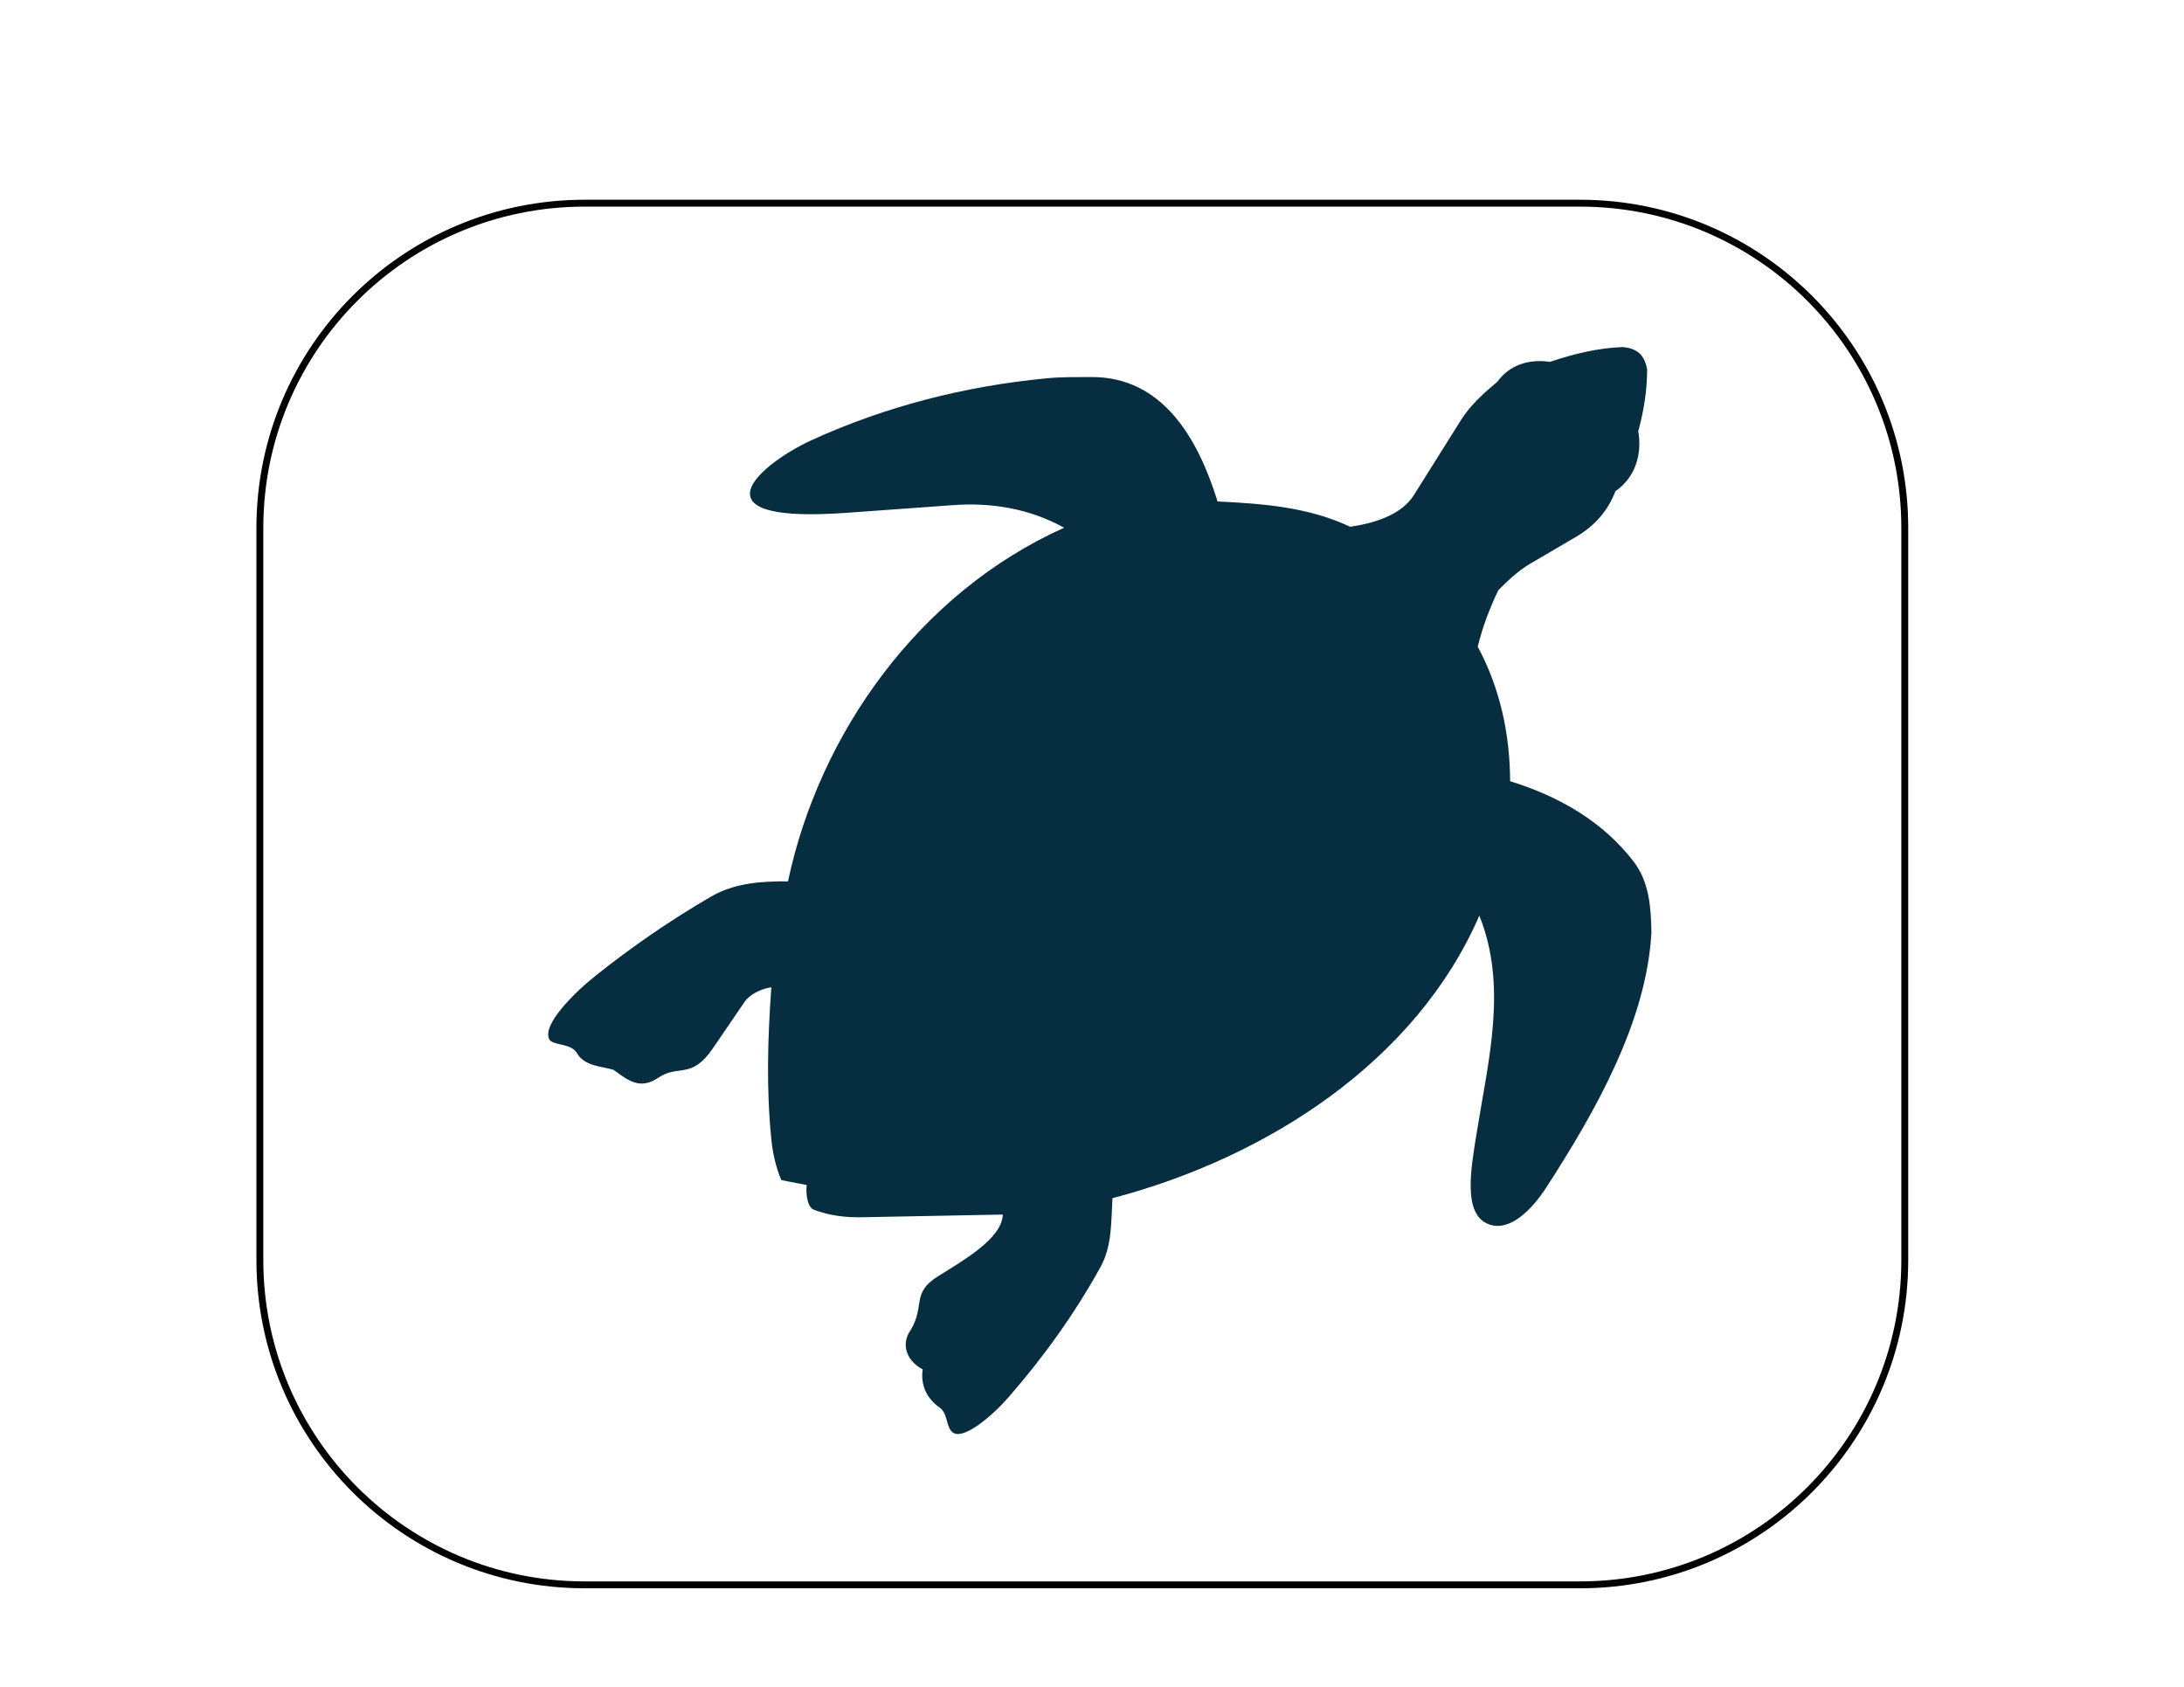
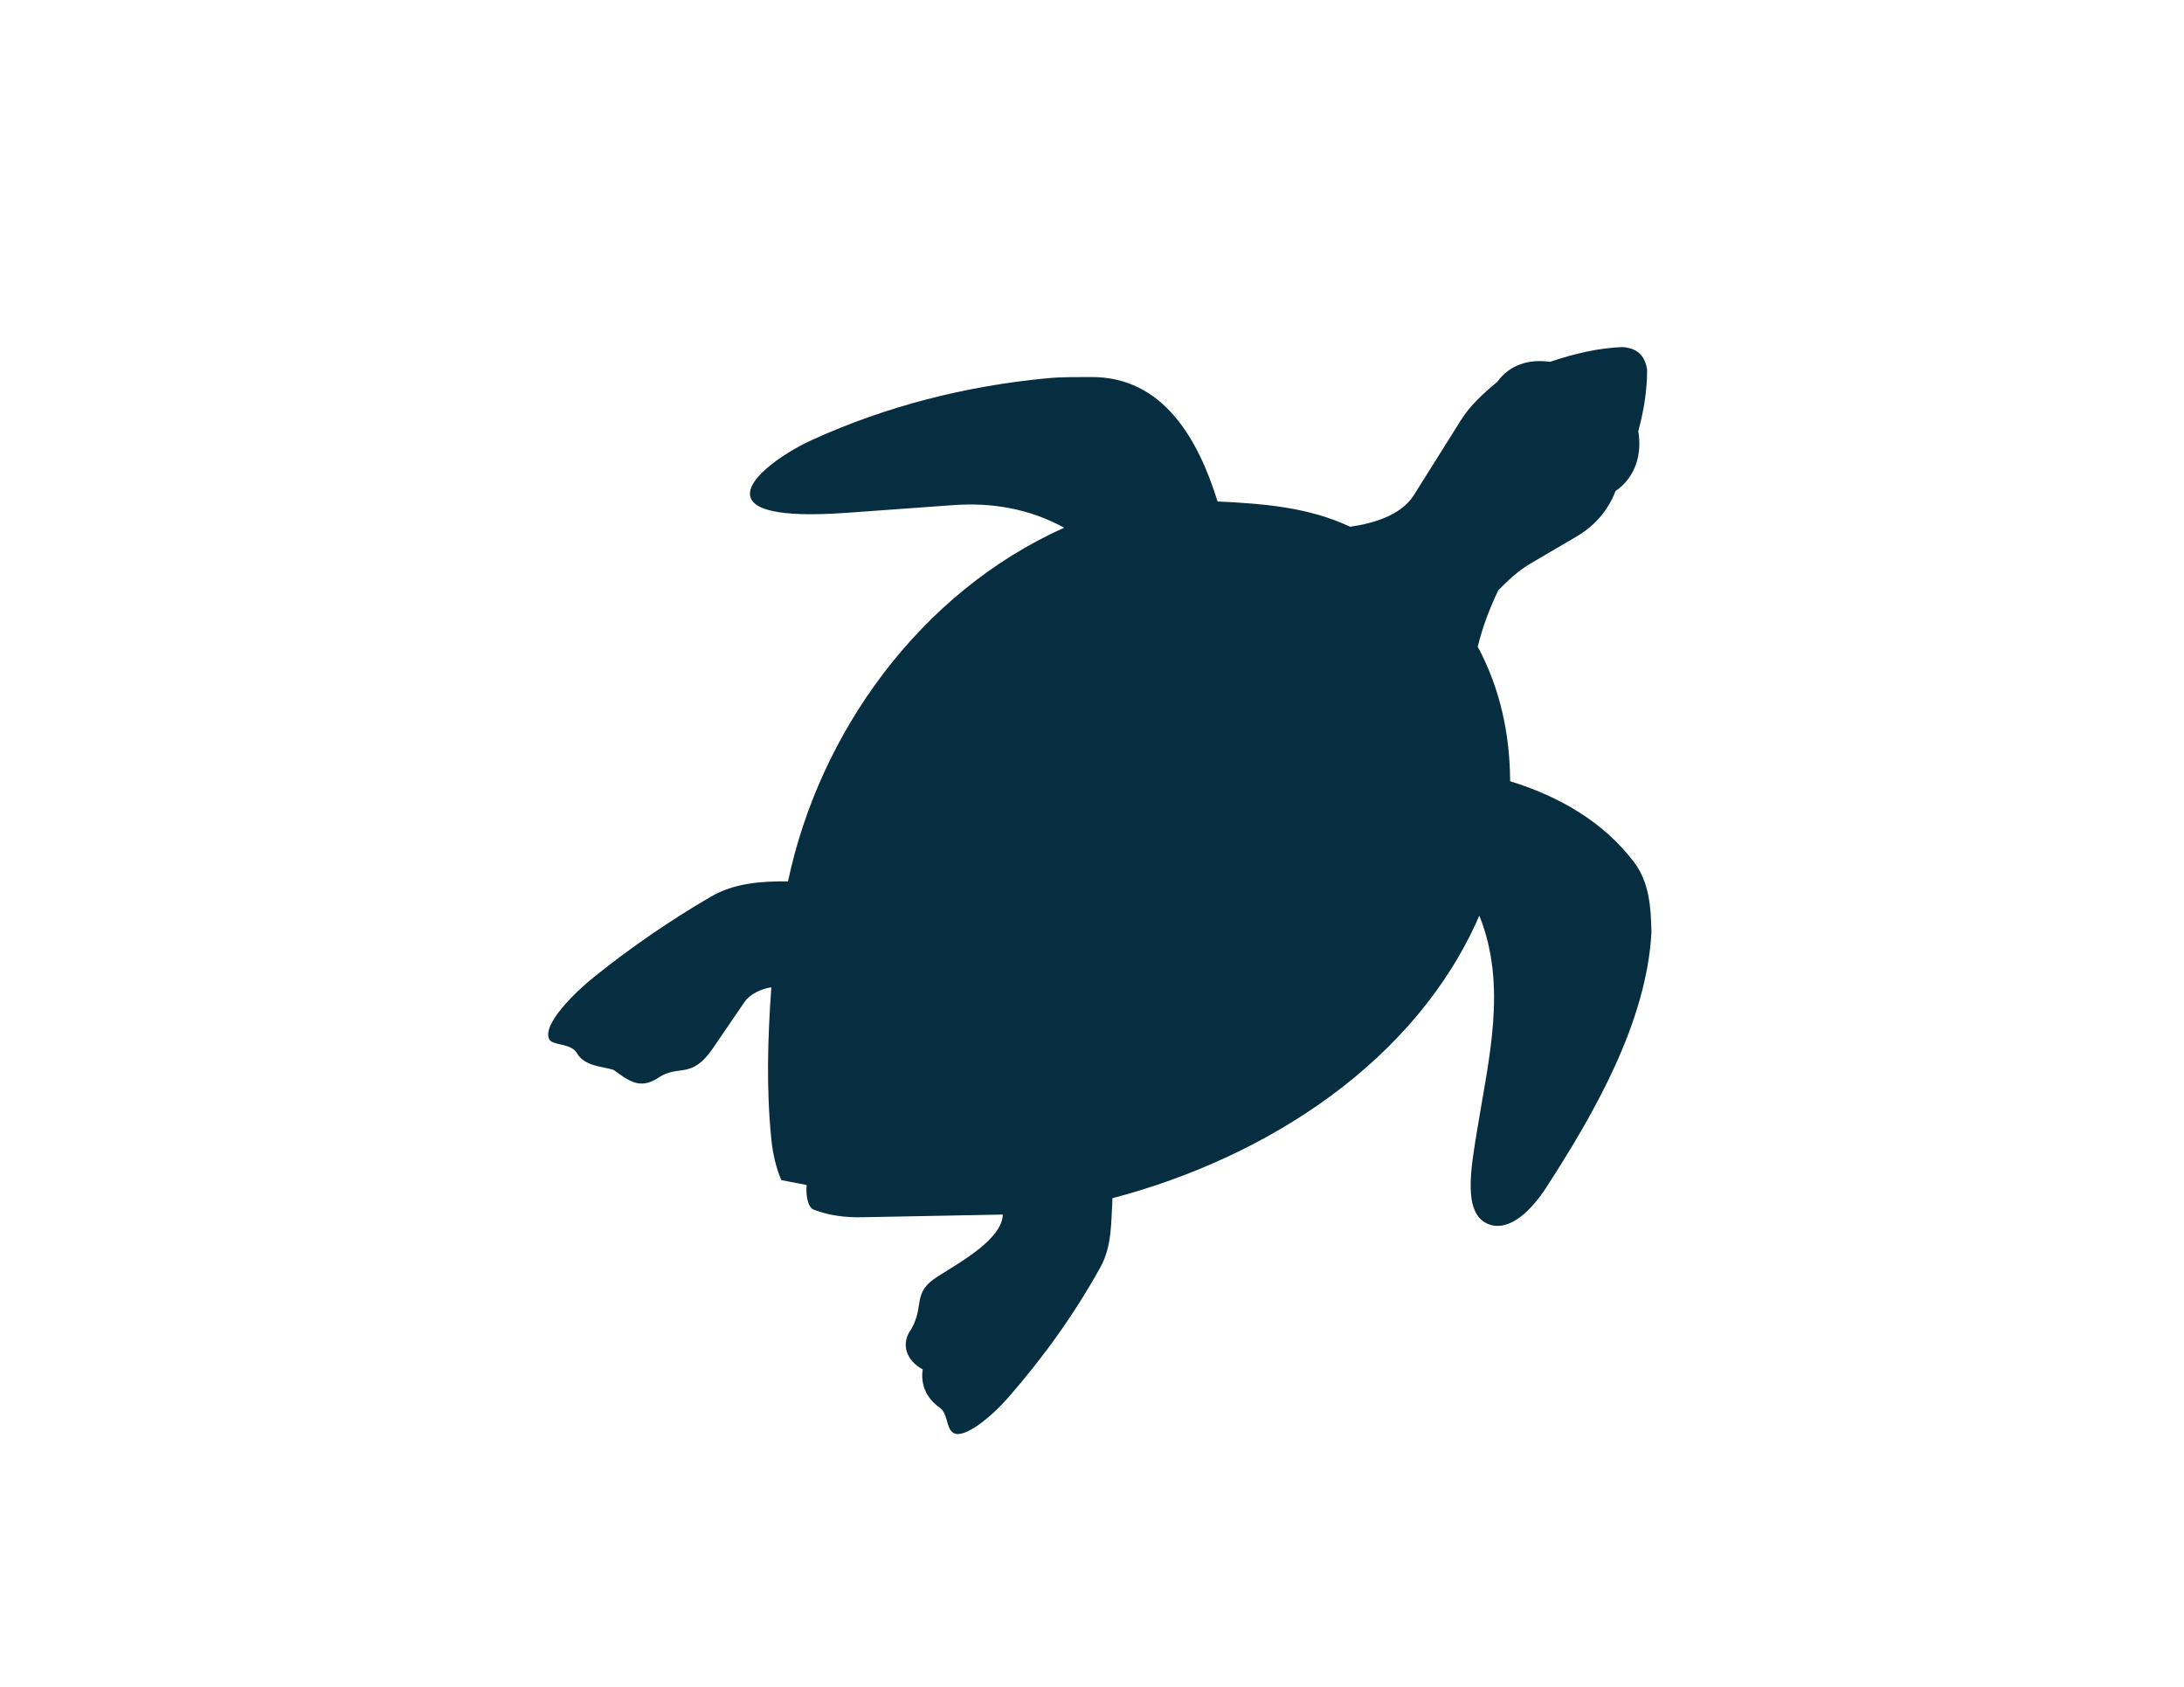
<svg xmlns="http://www.w3.org/2000/svg" id="Capa_1" data-name="Capa 1" viewBox="0 0 1709.71 1320">
  <defs>
    <style>
      .cls-1 {
        font-family: BebasNeue, 'Bebas Neue';
        font-size: 155.48px;
      }

      .cls-2 {
        fill: #072e40;
      }

      .cls-3 {
        stroke: #072e40;
        stroke-width: 17.01px;
      }

      .cls-3, .cls-4 {
        fill: none;
        stroke-miterlimit: 10;
      }

      .cls-4 {
        stroke: #000;
        stroke-width: 5.39px;
      }

      .cls-5 {
        letter-spacing: .02em;
      }

      .cls-6 {
        letter-spacing: .02em;
      }

      .cls-7 {
        letter-spacing: .03em;
      }
    </style>
  </defs>
  <path class="cls-2" d="M637.09,946.96c-5.76-2.17-6.27-15.08-5.57-19.32l-19.87-3.84c-4.15-9.53-6.73-21.14-7.8-31.74-4.06-40.21-2.88-78.71-.03-119.21-7.61,1.15-16.67,5.15-21.09,11.64l-24.62,36.07c-16.99,24.89-26.74,12.31-42.75,23.08-14.48,9.74-23.59,2.15-35.12-6.2-8.74-2.67-22.68-2.64-28.65-13.13-4.43-7.79-18.93-5.78-21.53-10.65-6.08-11.41,19.74-36.77,36.16-49.85,28.74-22.9,58.39-43.33,90.42-61.96,18.1-10.53,39.12-12.14,60.23-11.89,24.38-115.56,102.54-225.92,216.18-276.86-27.3-15.04-56.88-19.86-86.9-17.69l-82.6,5.97c-24.8,1.79-66.01,3.24-74.76-9.51-9.57-13.94,23.64-36.88,46.8-47.43,58-26.43,120.14-42.28,184.31-48.35,11.57-1.1,22.93-.86,34.04-.95,56.56-.46,84.13,48.73,99.21,97.41,36.03,1.7,71.22,4.47,103.8,19.78,17.26-2.44,39.76-8.64,49.84-24.7l36.94-58.84c7.35-11.71,17.83-21.09,28.39-29.9,9.62-13.28,24.77-18.06,41.21-15.63,18.65-6.24,37.58-10.87,56.76-11.57,11.55.77,17.52,6.53,19.32,17.52.08,16.16-2.58,32.37-6.91,48.32,3.08,17.88-2.19,36.18-17.84,46.9-5.96,15.62-16.52,27.38-30.9,35.81l-35.72,20.95c-9.44,5.53-17.39,13.03-25.11,20.85-6.94,14.55-12.09,28.08-16.13,44.13,17.62,32.86,25.2,68.57,25.38,105.36,38.62,11.94,72.88,31.79,96.73,62.99,12.2,15.96,13.51,35.46,13.89,55.27-3.66,69.76-44.14,140.78-82.35,199.81-11.13,17.19-28.34,34.8-44.79,28.84-21.06-7.63-14.07-44.18-9.44-72.96,9.08-56.38,23.96-113.8,1.84-168.73-49.22,113.58-165.35,189.2-287.18,221.19-1.12,18.05-.15,37.24-9.4,53.95-20.33,36.72-44.52,70.41-72.14,102.06-12.33,14.12-34.86,33.48-43.34,27.49-5.59-3.94-3.71-14.89-10.44-19.6-10.07-7.05-15.07-17.76-13.24-29.86-12.78-6.92-17.51-19.88-8.98-31.52,10.7-18.64.28-28.36,20.68-41.2,19.99-12.59,50.34-29.6,51.02-48.51l-109.98,2.1c-12.55.24-25.16-1.04-37.97-5.87Z" />
-   <rect class="cls-4" x="203.43" y="159.05" width="1287.69" height="1081.56" rx="254.25" ry="254.25" />
</svg>
